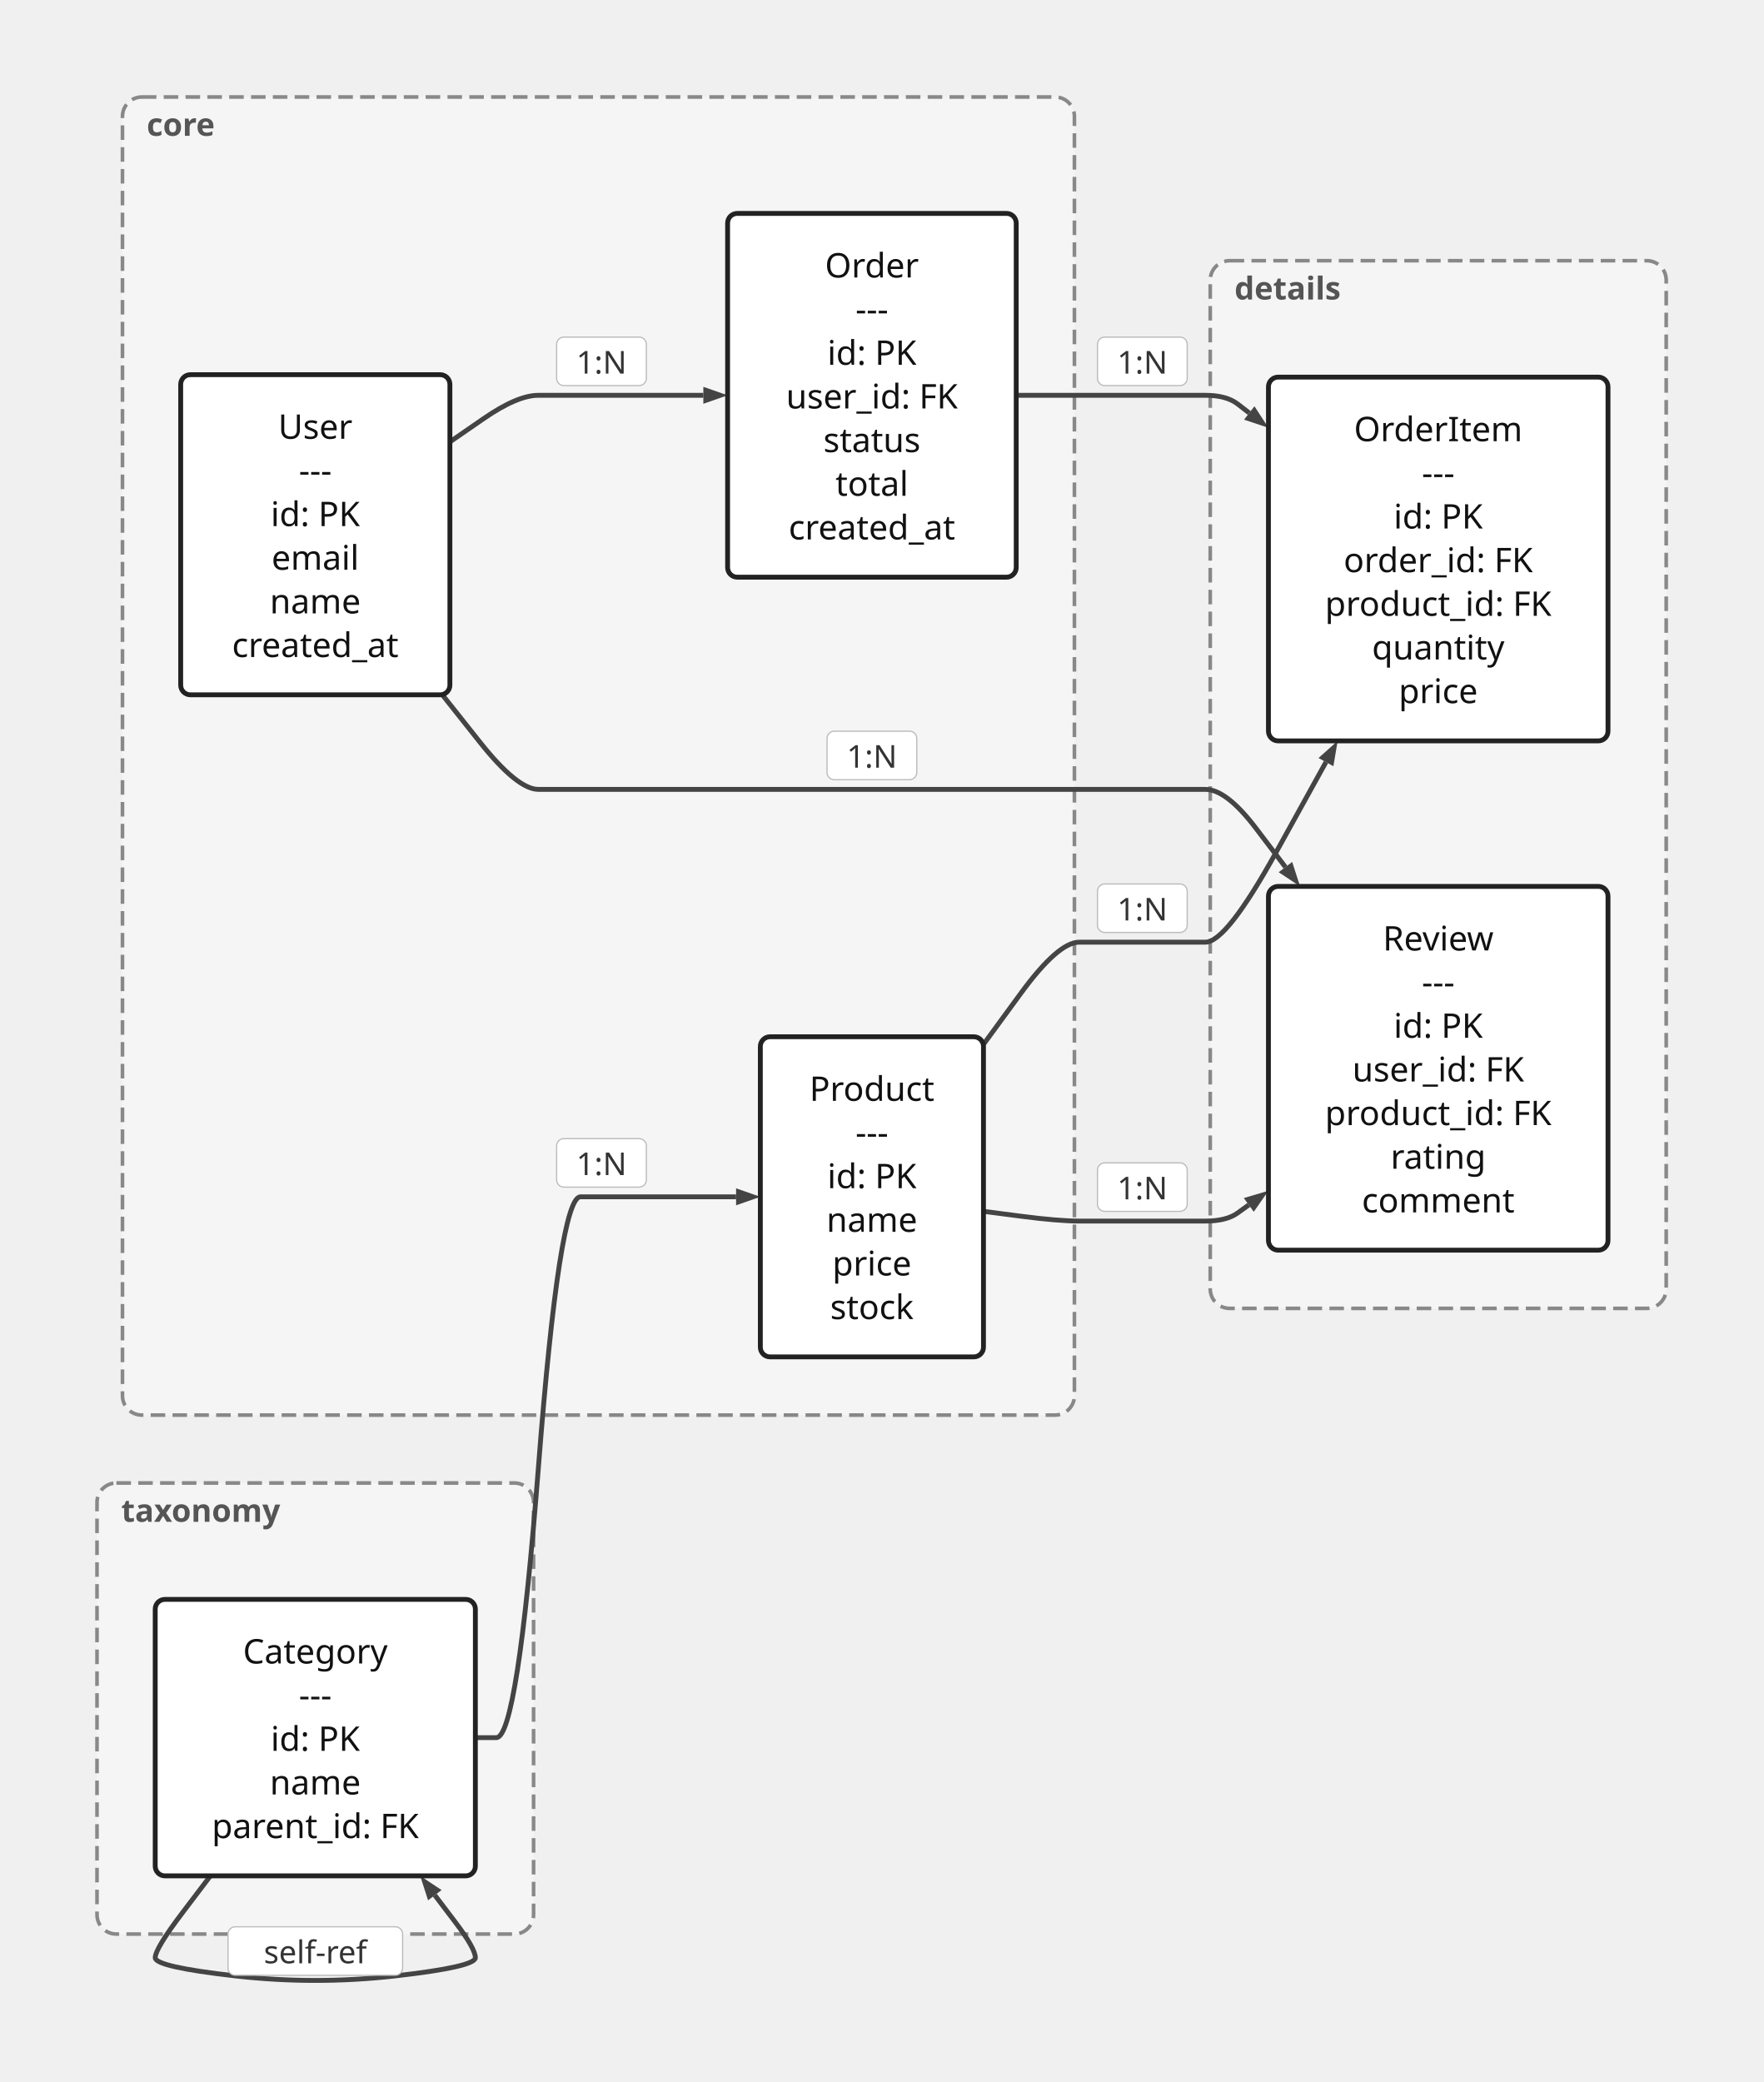
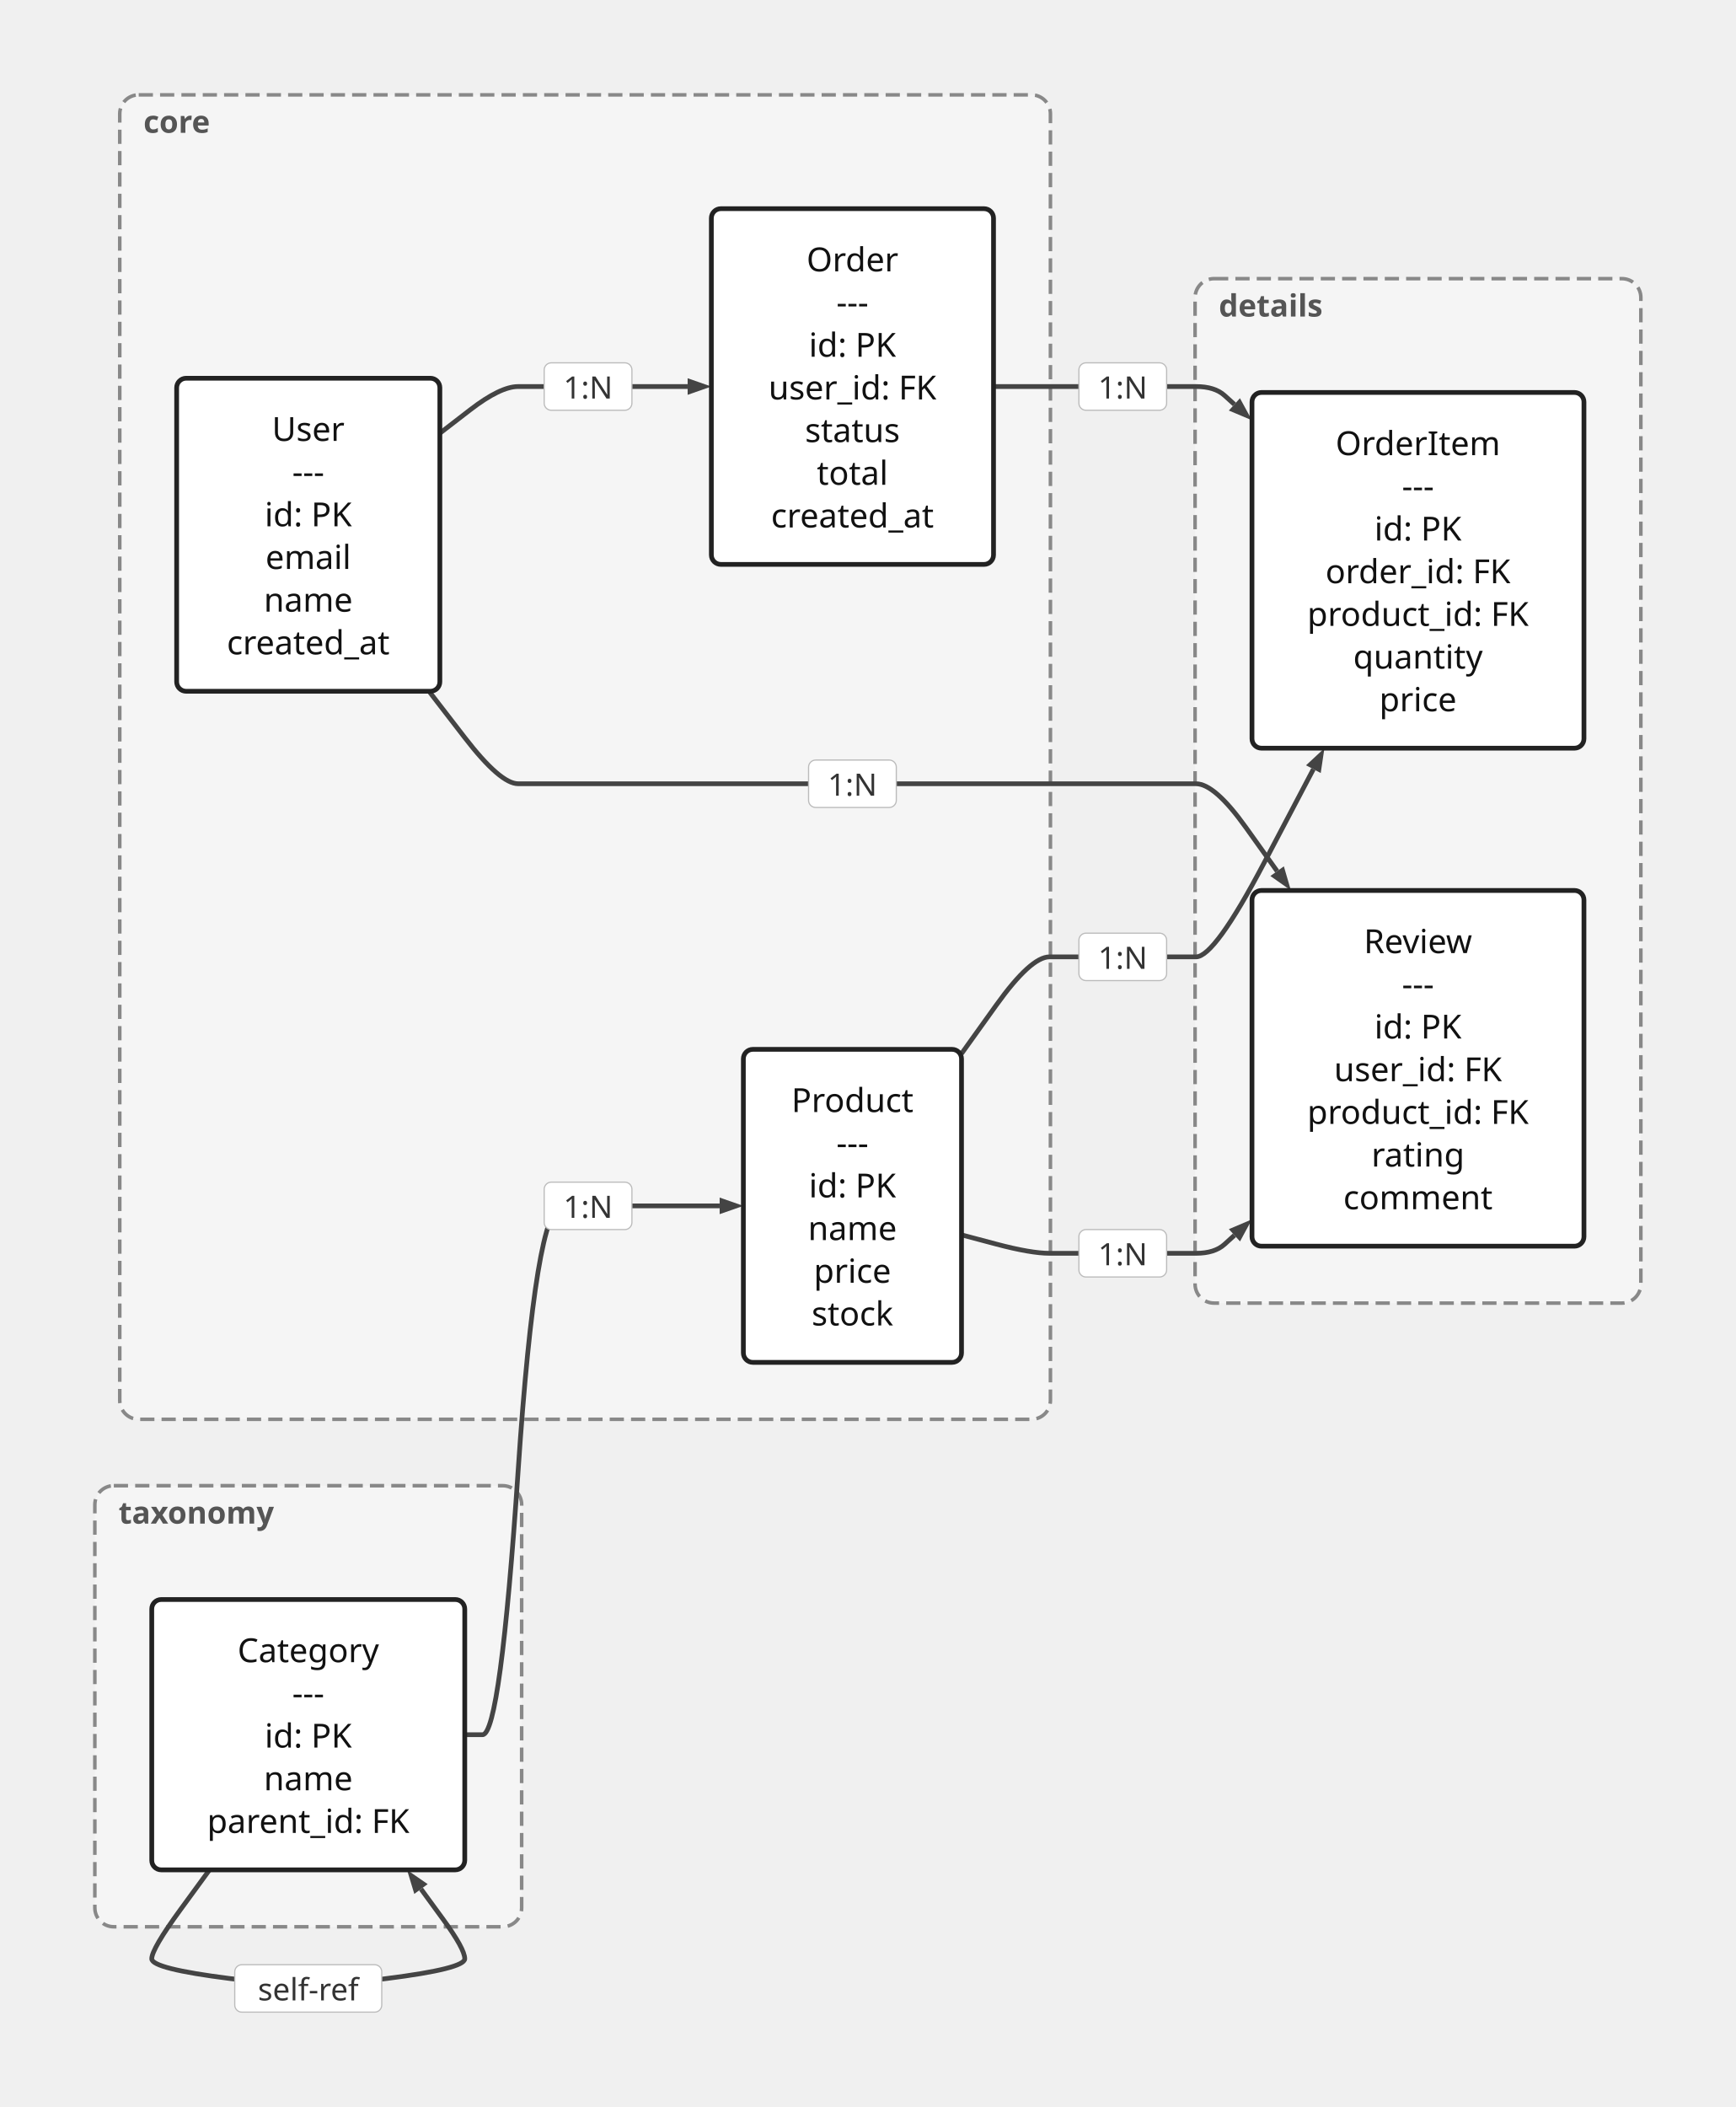
- <svg xmlns="http://www.w3.org/2000/svg" viewBox="-24 -48 727 858.5" style="max-width:100%">
+ <svg xmlns="http://www.w3.org/2000/svg" viewBox="-24 -48 732 888.5" style="max-width:100%">
  <defs>
-     <marker id="arrowhead" markerWidth="10" markerHeight="7" refX="0" refY="3.5" orient="auto" markerUnits="userSpaceOnUse">
+     <marker id="glypho-10mz2kh-arrowhead" markerWidth="10" markerHeight="7" refX="0" refY="3.5" orient="auto" markerUnits="userSpaceOnUse">
      <polygon points="0 0, 10 3.5, 0 7" fill="#444444" />
    </marker>
-     <marker id="arrowhead-thick" markerWidth="14" markerHeight="10" refX="0" refY="5" orient="auto" markerUnits="userSpaceOnUse">
+     <marker id="glypho-10mz2kh-arrowhead-thick" markerWidth="14" markerHeight="10" refX="0" refY="5" orient="auto" markerUnits="userSpaceOnUse">
      <polygon points="0 0, 14 5, 0 10" fill="#444444" />
    </marker>
-     <marker id="arrowhead-reverse" markerWidth="10" markerHeight="7" refX="10" refY="3.5" orient="auto" markerUnits="userSpaceOnUse">
+     <marker id="glypho-10mz2kh-arrowhead-reverse" markerWidth="10" markerHeight="7" refX="10" refY="3.5" orient="auto" markerUnits="userSpaceOnUse">
      <polygon points="10 0, 0 3.5, 10 7" fill="#444444" />
    </marker>
  </defs>
  <g>
-     <rect x="26.5" y="-8" width="392.5" height="543.5" fill="#f5f5f5" fill-opacity="1" stroke="#888888" stroke-width="1.5" stroke-dasharray="6 3" rx="8" ry="8" />
+     <rect x="26.5" y="-8" width="392.5" height="558.5" fill="#f5f5f5" fill-opacity="1" stroke="#888888" stroke-width="1.5" stroke-dasharray="6 3" rx="8" ry="8" />
    <text x="36.5" y="8" fill="#555555" font-size="13" font-family="system-ui, sans-serif" font-weight="bold">core</text>
  </g>
  <g>
-     <rect x="475" y="59.5" width="188" height="432" fill="#f5f5f5" fill-opacity="1" stroke="#888888" stroke-width="1.5" stroke-dasharray="6 3" rx="8" ry="8" />
-     <text x="485" y="75.5" fill="#555555" font-size="13" font-family="system-ui, sans-serif" font-weight="bold">details</text>
+     <rect x="480" y="69.5" width="188" height="432" fill="#f5f5f5" fill-opacity="1" stroke="#888888" stroke-width="1.5" stroke-dasharray="6 3" rx="8" ry="8" />
+     <text x="490" y="85.5" fill="#555555" font-size="13" font-family="system-ui, sans-serif" font-weight="bold">details</text>
  </g>
  <g>
-     <rect x="16" y="563.5" width="180" height="186" fill="#f5f5f5" fill-opacity="1" stroke="#888888" stroke-width="1.5" stroke-dasharray="6 3" rx="8" ry="8" />
-     <text x="26" y="579.5" fill="#555555" font-size="13" font-family="system-ui, sans-serif" font-weight="bold">taxonomy</text>
+     <rect x="16" y="578.5" width="180" height="186" fill="#f5f5f5" fill-opacity="1" stroke="#888888" stroke-width="1.5" stroke-dasharray="6 3" rx="8" ry="8" />
+     <text x="26" y="594.5" fill="#555555" font-size="13" font-family="system-ui, sans-serif" font-weight="bold">taxonomy</text>
  </g>
-   <path d="M 161.5 134.205 L 175.417 124.603 Q 189.333 115 198 115 Q 206.667 115 215.333 115 Q 224 115 232.667 115 Q 241.333 115 250 115 Q 258.667 115 262.333 115 L 266 115" fill="none" stroke="#444444" stroke-width="2" marker-end="url(#arrowhead)" />
-   <path d="M 395 115 L 403.667 115 Q 412.333 115 421 115 Q 429.667 115 438.333 115 Q 447 115 455.667 115 Q 464.333 115 473 115 Q 481.667 115 486.377 118.641 L 491.088 122.282" fill="none" stroke="#444444" stroke-width="2" marker-end="url(#arrowhead)" />
-   <path d="M 381.5 382.637 L 396.917 361.568 Q 412.333 340.5 421 340.5 Q 429.667 340.5 438.333 340.5 Q 447 340.5 455.667 340.5 Q 464.333 340.5 473 340.5 Q 481.667 340.5 502.187 303.376 L 522.707 266.252" fill="none" stroke="#444444" stroke-width="2" marker-end="url(#arrowhead)" />
-   <path d="M 172 668.5 L 180.667 668.5 Q 189.333 668.5 198 557 Q 206.667 445.5 215.333 445.5 Q 224 445.5 232.667 445.5 Q 241.333 445.5 250 445.5 Q 258.667 445.5 269.083 445.5 L 279.5 445.5" fill="none" stroke="#444444" stroke-width="2" marker-end="url(#arrowhead)" />
-   <path d="M 62.759 725.5 L 51.379 740.5 Q 40 755.5 40 759.25 Q 40 763 73 766.75 Q 106 770.5 139 766.75 Q 172 763 172 759.25 Q 172 755.5 163.643 744.483 L 155.285 733.467" fill="none" stroke="#444444" stroke-width="2" marker-end="url(#arrowhead)" />
-   <path d="M 158.381 238.5 L 173.857 258 Q 189.333 277.5 198 277.5 Q 206.667 277.5 215.333 277.5 Q 224 277.5 232.667 277.5 Q 241.333 277.5 250 277.5 Q 258.667 277.5 297.083 277.5 Q 335.5 277.5 373.917 277.5 Q 412.333 277.5 421 277.5 Q 429.667 277.5 438.333 277.5 Q 447 277.5 455.667 277.5 Q 464.333 277.5 473 277.5 Q 481.667 277.5 493.831 293.518 L 505.996 309.536" fill="none" stroke="#444444" stroke-width="2" marker-end="url(#arrowhead)" />
-   <path d="M 381.5 451.487 L 396.917 453.493 Q 412.333 455.5 421 455.5 Q 429.667 455.5 438.333 455.5 Q 447 455.5 455.667 455.5 Q 464.333 455.5 473 455.5 Q 481.667 455.5 486.278 452.173 L 490.89 448.847" fill="none" stroke="#444444" stroke-width="2" marker-end="url(#arrowhead)" />
-   <g transform="translate(50.5, 106.5)" data-node-id="user">
+   <path d="M 161.5 134.685 L 174.259 124.843 Q 187.018 115 194.527 115 Q 202.036 115 213.018 115 Q 224 115 234.982 115 Q 245.964 115 253.473 115 Q 260.982 115 263.491 115 L 266 115" fill="none" stroke="#444444" stroke-width="2" marker-end="url(#glypho-10mz2kh-arrowhead)" />
+   <path d="M 395 115 L 402.87 115 Q 410.74 115 418.61 115 Q 426.48 115 437.99 115 Q 449.5 115 461.01 115 Q 472.52 115 480.39 115 Q 488.26 115 492.421 118.761 L 496.581 122.522" fill="none" stroke="#444444" stroke-width="2" marker-end="url(#glypho-10mz2kh-arrowhead)" />
+   <path d="M 381.5 396.305 L 396.12 375.903 Q 410.74 355.5 418.61 355.5 Q 426.48 355.5 437.99 355.5 Q 449.5 355.5 461.01 355.5 Q 472.52 355.5 480.39 355.5 Q 488.26 355.5 509.077 315.925 L 529.894 276.35" fill="none" stroke="#444444" stroke-width="2" marker-end="url(#glypho-10mz2kh-arrowhead)" />
+   <path d="M 172 683.5 L 179.509 683.5 Q 187.018 683.5 194.527 572 Q 202.036 460.5 213.018 460.5 Q 224 460.5 234.982 460.5 Q 245.964 460.5 253.473 460.5 Q 260.982 460.5 270.241 460.5 L 279.5 460.5" fill="none" stroke="#444444" stroke-width="2" marker-end="url(#glypho-10mz2kh-arrowhead)" />
+   <path d="M 64.354 740.5 L 52.177 757.167 Q 40 773.833 40 778 Q 40 782.167 73 786.333 Q 106 790.5 139 786.333 Q 172 782.167 172 778 Q 172 773.833 162.773 761.204 L 153.545 748.574" fill="none" stroke="#444444" stroke-width="2" marker-end="url(#glypho-10mz2kh-arrowhead)" />
+   <path d="M 156.926 243.5 L 171.972 263 Q 187.018 282.5 194.527 282.5 Q 202.036 282.5 213.018 282.5 Q 224 282.5 234.982 282.5 Q 245.964 282.5 253.473 282.5 Q 260.982 282.5 298.241 282.5 Q 335.5 282.5 373.12 282.5 Q 410.74 282.5 418.61 282.5 Q 426.48 282.5 437.99 282.5 Q 449.5 282.5 461.01 282.5 Q 472.52 282.5 480.39 282.5 Q 488.26 282.5 501.429 300.932 L 514.599 319.363" fill="none" stroke="#444444" stroke-width="2" marker-end="url(#glypho-10mz2kh-arrowhead)" />
+   <path d="M 381.5 472.728 L 396.12 476.614 Q 410.74 480.5 418.61 480.5 Q 426.48 480.5 437.99 480.5 Q 449.5 480.5 461.01 480.5 Q 472.52 480.5 480.39 480.5 Q 488.26 480.5 492.431 476.705 L 496.603 472.91" fill="none" stroke="#444444" stroke-width="2" marker-end="url(#glypho-10mz2kh-arrowhead)" />
+   <g transform="translate(50.5, 111.5)" data-node-id="user">
    <rect x="0" y="0" width="111" height="132" rx="4" ry="4" fill="#ffffff" stroke="#222222" stroke-width="2" />
    <text x="55.5" y="21" text-anchor="middle" dominant-baseline="central" fill="#111111" font-size="14" font-family="system-ui, sans-serif">User</text>
    <text x="55.5" y="39" text-anchor="middle" dominant-baseline="central" fill="#111111" font-size="14" font-family="system-ui, sans-serif">---</text>
    <text x="55.5" y="57" text-anchor="middle" dominant-baseline="central" fill="#111111" font-size="14" font-family="system-ui, sans-serif">id: PK</text>
    <text x="55.5" y="75" text-anchor="middle" dominant-baseline="central" fill="#111111" font-size="14" font-family="system-ui, sans-serif">email</text>
    <text x="55.5" y="93" text-anchor="middle" dominant-baseline="central" fill="#111111" font-size="14" font-family="system-ui, sans-serif">name</text>
    <text x="55.5" y="111" text-anchor="middle" dominant-baseline="central" fill="#111111" font-size="14" font-family="system-ui, sans-serif">created_at</text>
  </g>
  <g transform="translate(276, 40)" data-node-id="order">
    <rect x="0" y="0" width="119" height="150" rx="4" ry="4" fill="#ffffff" stroke="#222222" stroke-width="2" />
    <text x="59.5" y="21" text-anchor="middle" dominant-baseline="central" fill="#111111" font-size="14" font-family="system-ui, sans-serif">Order</text>
    <text x="59.5" y="39" text-anchor="middle" dominant-baseline="central" fill="#111111" font-size="14" font-family="system-ui, sans-serif">---</text>
    <text x="59.5" y="57" text-anchor="middle" dominant-baseline="central" fill="#111111" font-size="14" font-family="system-ui, sans-serif">id: PK</text>
    <text x="59.5" y="75" text-anchor="middle" dominant-baseline="central" fill="#111111" font-size="14" font-family="system-ui, sans-serif">user_id: FK</text>
    <text x="59.5" y="93" text-anchor="middle" dominant-baseline="central" fill="#111111" font-size="14" font-family="system-ui, sans-serif">status</text>
    <text x="59.5" y="111" text-anchor="middle" dominant-baseline="central" fill="#111111" font-size="14" font-family="system-ui, sans-serif">total</text>
    <text x="59.5" y="129" text-anchor="middle" dominant-baseline="central" fill="#111111" font-size="14" font-family="system-ui, sans-serif">created_at</text>
  </g>
-   <g transform="translate(289.5, 379.5)" data-node-id="product">
+   <g transform="translate(289.5, 394.5)" data-node-id="product">
    <rect x="0" y="0" width="92" height="132" rx="4" ry="4" fill="#ffffff" stroke="#222222" stroke-width="2" />
    <text x="46" y="21" text-anchor="middle" dominant-baseline="central" fill="#111111" font-size="14" font-family="system-ui, sans-serif">Product</text>
    <text x="46" y="39" text-anchor="middle" dominant-baseline="central" fill="#111111" font-size="14" font-family="system-ui, sans-serif">---</text>
    <text x="46" y="57" text-anchor="middle" dominant-baseline="central" fill="#111111" font-size="14" font-family="system-ui, sans-serif">id: PK</text>
    <text x="46" y="75" text-anchor="middle" dominant-baseline="central" fill="#111111" font-size="14" font-family="system-ui, sans-serif">name</text>
    <text x="46" y="93" text-anchor="middle" dominant-baseline="central" fill="#111111" font-size="14" font-family="system-ui, sans-serif">price</text>
    <text x="46" y="111" text-anchor="middle" dominant-baseline="central" fill="#111111" font-size="14" font-family="system-ui, sans-serif">stock</text>
  </g>
-   <g transform="translate(499, 107.5)" data-node-id="order_item">
+   <g transform="translate(504, 117.5)" data-node-id="order_item">
    <rect x="0" y="0" width="140" height="150" rx="4" ry="4" fill="#ffffff" stroke="#222222" stroke-width="2" />
    <text x="70" y="21" text-anchor="middle" dominant-baseline="central" fill="#111111" font-size="14" font-family="system-ui, sans-serif">OrderItem</text>
    <text x="70" y="39" text-anchor="middle" dominant-baseline="central" fill="#111111" font-size="14" font-family="system-ui, sans-serif">---</text>
    <text x="70" y="57" text-anchor="middle" dominant-baseline="central" fill="#111111" font-size="14" font-family="system-ui, sans-serif">id: PK</text>
    <text x="70" y="75" text-anchor="middle" dominant-baseline="central" fill="#111111" font-size="14" font-family="system-ui, sans-serif">order_id: FK</text>
    <text x="70" y="93" text-anchor="middle" dominant-baseline="central" fill="#111111" font-size="14" font-family="system-ui, sans-serif">product_id: FK</text>
    <text x="70" y="111" text-anchor="middle" dominant-baseline="central" fill="#111111" font-size="14" font-family="system-ui, sans-serif">quantity</text>
    <text x="70" y="129" text-anchor="middle" dominant-baseline="central" fill="#111111" font-size="14" font-family="system-ui, sans-serif">price</text>
  </g>
-   <g transform="translate(40, 611.5)" data-node-id="category">
+   <g transform="translate(40, 626.5)" data-node-id="category">
    <rect x="0" y="0" width="132" height="114" rx="4" ry="4" fill="#ffffff" stroke="#222222" stroke-width="2" />
    <text x="66" y="21" text-anchor="middle" dominant-baseline="central" fill="#111111" font-size="14" font-family="system-ui, sans-serif">Category</text>
    <text x="66" y="39" text-anchor="middle" dominant-baseline="central" fill="#111111" font-size="14" font-family="system-ui, sans-serif">---</text>
    <text x="66" y="57" text-anchor="middle" dominant-baseline="central" fill="#111111" font-size="14" font-family="system-ui, sans-serif">id: PK</text>
    <text x="66" y="75" text-anchor="middle" dominant-baseline="central" fill="#111111" font-size="14" font-family="system-ui, sans-serif">name</text>
    <text x="66" y="93" text-anchor="middle" dominant-baseline="central" fill="#111111" font-size="14" font-family="system-ui, sans-serif">parent_id: FK</text>
  </g>
-   <g transform="translate(499, 317.5)" data-node-id="review">
+   <g transform="translate(504, 327.5)" data-node-id="review">
    <rect x="0" y="0" width="140" height="150" rx="4" ry="4" fill="#ffffff" stroke="#222222" stroke-width="2" />
    <text x="70" y="21" text-anchor="middle" dominant-baseline="central" fill="#111111" font-size="14" font-family="system-ui, sans-serif">Review</text>
    <text x="70" y="39" text-anchor="middle" dominant-baseline="central" fill="#111111" font-size="14" font-family="system-ui, sans-serif">---</text>
    <text x="70" y="57" text-anchor="middle" dominant-baseline="central" fill="#111111" font-size="14" font-family="system-ui, sans-serif">id: PK</text>
    <text x="70" y="75" text-anchor="middle" dominant-baseline="central" fill="#111111" font-size="14" font-family="system-ui, sans-serif">user_id: FK</text>
    <text x="70" y="93" text-anchor="middle" dominant-baseline="central" fill="#111111" font-size="14" font-family="system-ui, sans-serif">product_id: FK</text>
    <text x="70" y="111" text-anchor="middle" dominant-baseline="central" fill="#111111" font-size="14" font-family="system-ui, sans-serif">rating</text>
    <text x="70" y="129" text-anchor="middle" dominant-baseline="central" fill="#111111" font-size="14" font-family="system-ui, sans-serif">comment</text>
  </g>
-   <g transform="translate(224, 101)">
+   <g transform="translate(224, 115)">
    <rect x="-18.5" y="-10" width="37" height="20" fill="white" stroke="#bbb" stroke-width="0.5" rx="3" />
-     <text text-anchor="middle" dominant-baseline="central" fill="#333333" font-size="13" font-family="system-ui, sans-serif">1:N</text>
+     <text y="0" text-anchor="middle" dominant-baseline="central" fill="#333333" font-size="13" font-family="system-ui, sans-serif">1:N</text>
  </g>
-   <g transform="translate(447, 101)">
+   <g transform="translate(449.5, 115)">
    <rect x="-18.5" y="-10" width="37" height="20" fill="white" stroke="#bbb" stroke-width="0.5" rx="3" />
-     <text text-anchor="middle" dominant-baseline="central" fill="#333333" font-size="13" font-family="system-ui, sans-serif">1:N</text>
+     <text y="0" text-anchor="middle" dominant-baseline="central" fill="#333333" font-size="13" font-family="system-ui, sans-serif">1:N</text>
  </g>
-   <g transform="translate(447, 326.5)">
+   <g transform="translate(449.5, 355.5)">
    <rect x="-18.5" y="-10" width="37" height="20" fill="white" stroke="#bbb" stroke-width="0.5" rx="3" />
-     <text text-anchor="middle" dominant-baseline="central" fill="#333333" font-size="13" font-family="system-ui, sans-serif">1:N</text>
+     <text y="0" text-anchor="middle" dominant-baseline="central" fill="#333333" font-size="13" font-family="system-ui, sans-serif">1:N</text>
  </g>
-   <g transform="translate(224, 431.5)">
+   <g transform="translate(224, 460.5)">
    <rect x="-18.5" y="-10" width="37" height="20" fill="white" stroke="#bbb" stroke-width="0.5" rx="3" />
-     <text text-anchor="middle" dominant-baseline="central" fill="#333333" font-size="13" font-family="system-ui, sans-serif">1:N</text>
+     <text y="0" text-anchor="middle" dominant-baseline="central" fill="#333333" font-size="13" font-family="system-ui, sans-serif">1:N</text>
  </g>
-   <g transform="translate(106, 756.5)">
-     <rect x="-36" y="-10" width="72" height="20" fill="white" stroke="#bbb" stroke-width="0.5" rx="3" />
-     <text text-anchor="middle" dominant-baseline="central" fill="#333333" font-size="13" font-family="system-ui, sans-serif">self-ref</text>
+   <g transform="translate(106, 790.5)">
+     <rect x="-31" y="-10" width="62" height="20" fill="white" stroke="#bbb" stroke-width="0.5" rx="3" />
+     <text y="0" text-anchor="middle" dominant-baseline="central" fill="#333333" font-size="13" font-family="system-ui, sans-serif">self-ref</text>
  </g>
-   <g transform="translate(335.5, 263.5)">
+   <g transform="translate(335.5, 282.5)">
    <rect x="-18.5" y="-10" width="37" height="20" fill="white" stroke="#bbb" stroke-width="0.5" rx="3" />
-     <text text-anchor="middle" dominant-baseline="central" fill="#333333" font-size="13" font-family="system-ui, sans-serif">1:N</text>
+     <text y="0" text-anchor="middle" dominant-baseline="central" fill="#333333" font-size="13" font-family="system-ui, sans-serif">1:N</text>
  </g>
-   <g transform="translate(447, 441.5)">
+   <g transform="translate(449.5, 480.5)">
    <rect x="-18.5" y="-10" width="37" height="20" fill="white" stroke="#bbb" stroke-width="0.5" rx="3" />
-     <text text-anchor="middle" dominant-baseline="central" fill="#333333" font-size="13" font-family="system-ui, sans-serif">1:N</text>
+     <text y="0" text-anchor="middle" dominant-baseline="central" fill="#333333" font-size="13" font-family="system-ui, sans-serif">1:N</text>
  </g>
</svg>
